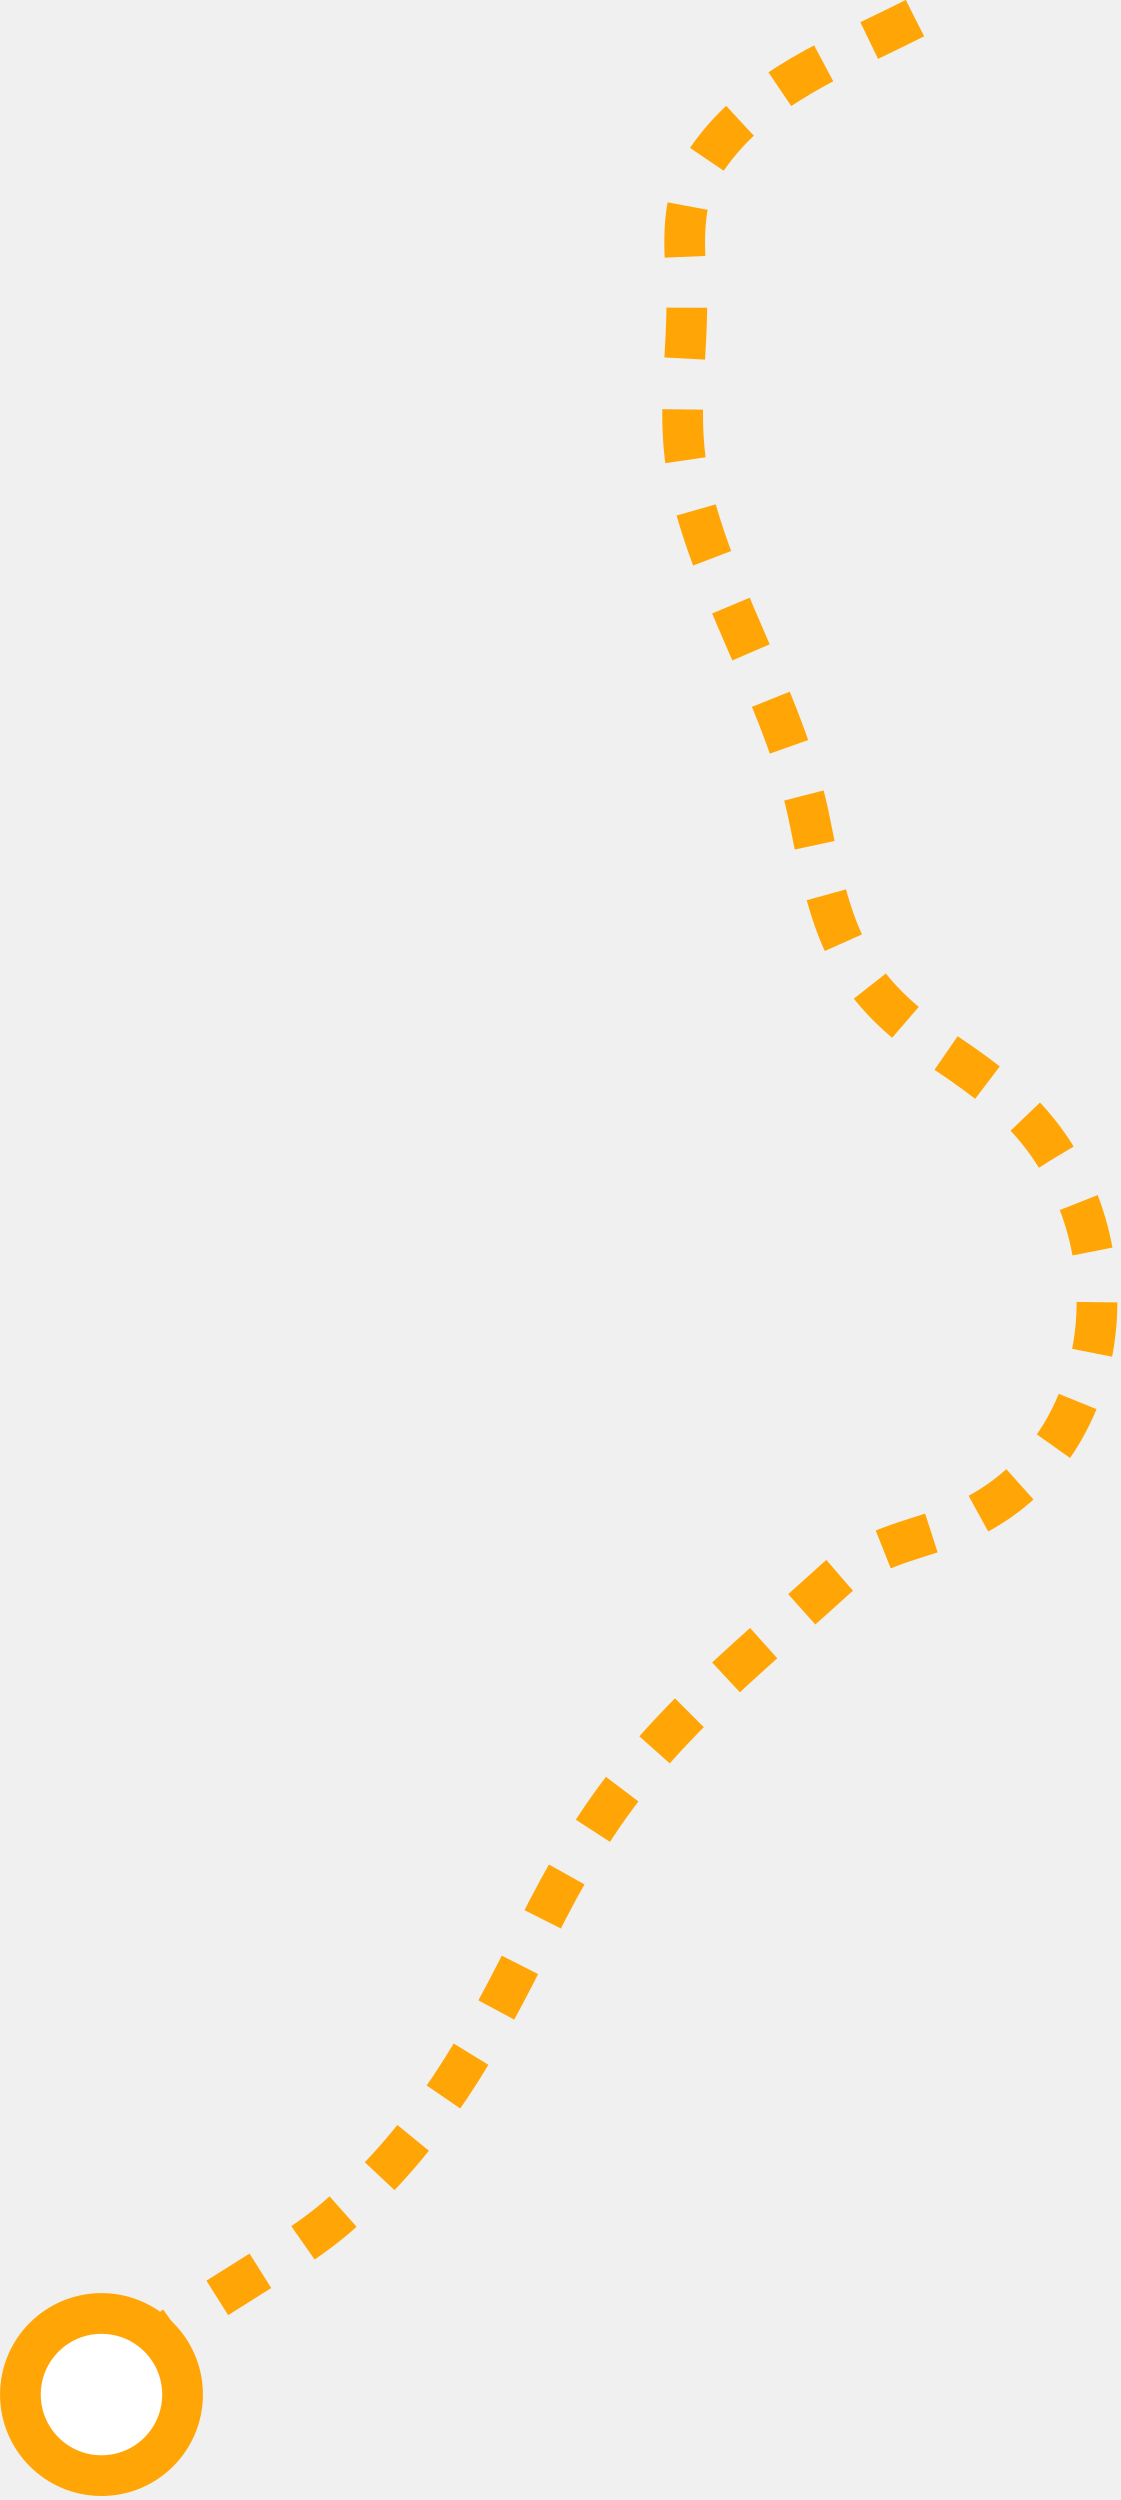
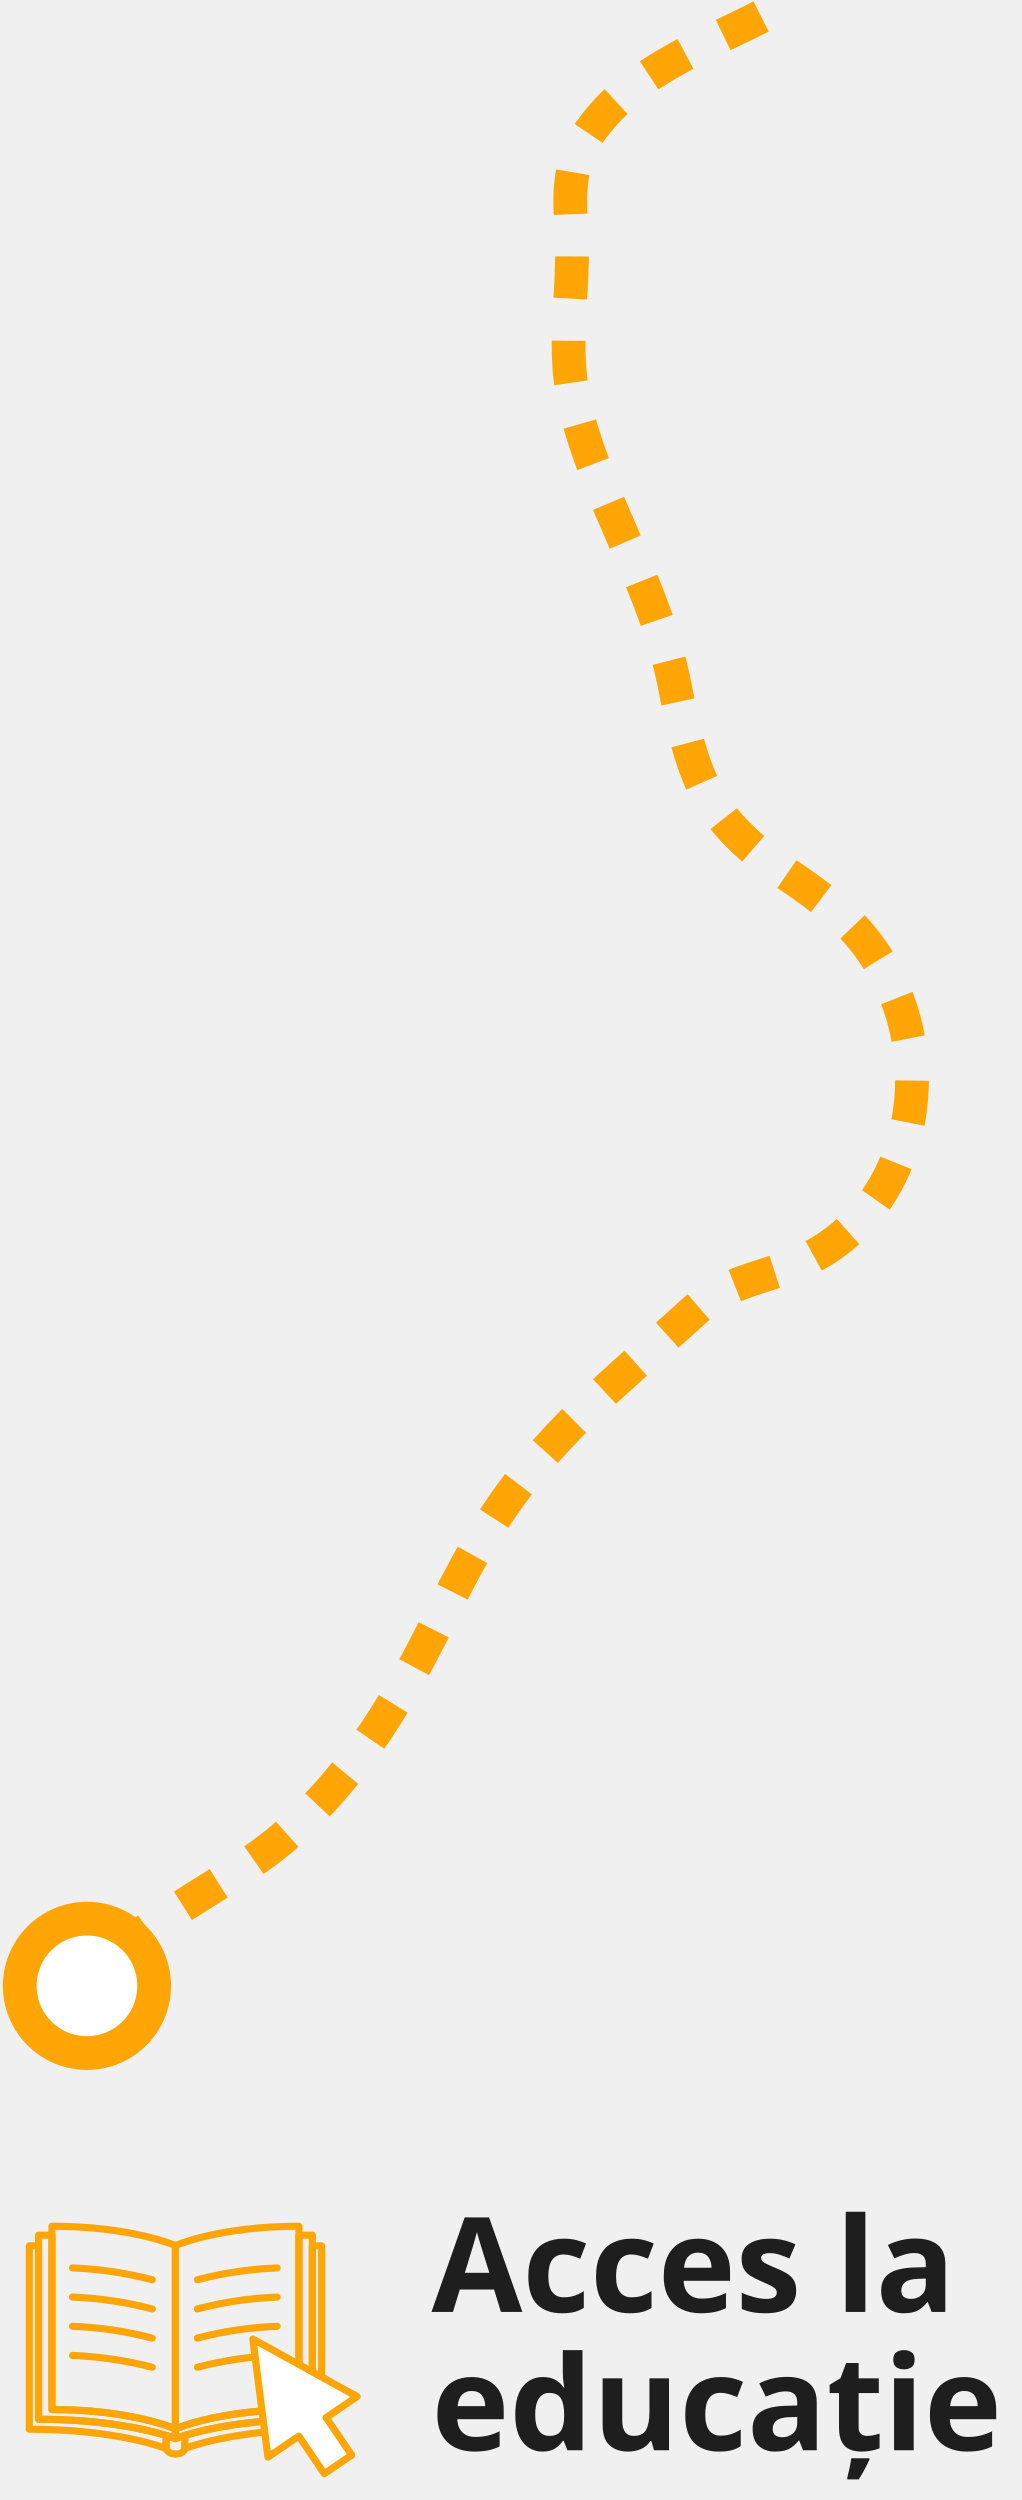
- <svg xmlns="http://www.w3.org/2000/svg" width="282" height="629" viewBox="0 0 282 629" fill="none">
-   <g clip-path="url(#clip0)">
-     <path d="M230.19 4.56C211.074 14.309 190.974 21.492 178.193 39.571C169.427 51.969 173.059 64.859 172.786 78.677C172.458 94.735 170 108.172 174.069 124.257C181.279 152.795 198.074 177.865 203.809 206.922C209.599 236.361 213.75 248.514 238.383 265.173C248.214 271.809 256.926 278.336 263.644 287.921C286.748 320.911 276.944 370.177 238.711 384.187C228.196 388.037 218.693 389.512 210.336 397.159C186.577 418.842 164.047 435.992 146.76 464.476C142.473 471.522 138.458 478.923 134.635 486.706C121.035 514.343 107.981 537.583 85.15 557.464C68.683 571.802 38.724 584.364 25.015 602.443" stroke="#FFA506" stroke-width="10.246" stroke-miterlimit="10" stroke-linejoin="round" stroke-dasharray="12.81 12.81" />
-     <path d="M25.534 622.87C36.801 622.87 45.934 613.737 45.934 602.47C45.934 591.204 36.801 582.07 25.534 582.07C14.267 582.07 5.134 591.204 5.134 602.47C5.134 613.737 14.267 622.87 25.534 622.87Z" fill="white" stroke="#FFA506" stroke-width="10.246" stroke-miterlimit="10" stroke-linecap="round" stroke-linejoin="round" />
-   </g>
-   <defs>
-     <clipPath id="clip0">
-       <rect width="281.149" height="628.005" fill="white" />
-     </clipPath>
-   </defs>
+ <svg xmlns="http://www.w3.org/2000/svg" width="310" height="759" viewBox="0 0 310 759" fill="none">
+   <path d="M231.056 5C211.939 14.749 191.84 21.932 179.059 40.011C170.292 52.409 173.925 65.299 173.652 79.118C173.324 95.175 170.866 108.612 174.935 124.697C182.145 153.235 198.94 178.305 204.675 207.362C210.464 236.801 214.615 248.954 239.248 265.613C249.08 272.249 257.791 278.776 264.51 288.361C287.613 321.351 277.809 370.617 239.576 384.627C229.062 388.477 219.558 389.952 211.202 397.599C187.443 419.282 164.913 436.432 147.626 464.916C143.338 471.962 139.324 479.363 135.5 487.146C121.9 514.783 108.847 538.023 86.016 557.904C69.548 572.242 39.59 584.804 25.881 602.883" stroke="#FFA506" stroke-width="10.246" stroke-miterlimit="10" stroke-linejoin="round" stroke-dasharray="12.81 12.81" />
+   <path d="M26.4 623.31C37.667 623.31 46.8 614.177 46.8 602.91C46.8 591.644 37.667 582.51 26.4 582.51C15.133 582.51 6 591.644 6 602.91C6 614.177 15.133 623.31 26.4 623.31Z" fill="white" stroke="#FFA506" stroke-width="10.246" stroke-miterlimit="10" stroke-linecap="round" stroke-linejoin="round" />
+   <path d="M53.259 681.756V737.423C53.259 737.423 52.303 737.004 50.443 736.367C45.414 734.691 33.546 731.539 15.778 731.539V675.889C40.1 675.889 53.259 681.756 53.259 681.756Z" stroke="#FFA506" stroke-width="2.167" stroke-linecap="round" stroke-linejoin="round" />
+   <path d="M22.015 688.545C30.189 688.864 38.304 690.067 46.219 692.132" stroke="#FFA506" stroke-width="2.167" stroke-linecap="round" stroke-linejoin="round" />
+   <path d="M22.015 697.395C30.19 697.709 38.307 698.918 46.219 700.999" stroke="#FFA506" stroke-width="2.167" stroke-linecap="round" stroke-linejoin="round" />
+   <path d="M22.015 706.262C30.189 706.572 38.306 707.775 46.219 709.849" stroke="#FFA506" stroke-width="2.167" stroke-linecap="round" stroke-linejoin="round" />
+   <path d="M22.015 715.112C30.189 715.431 38.304 716.634 46.219 718.699" stroke="#FFA506" stroke-width="2.167" stroke-linecap="round" stroke-linejoin="round" />
+   <path d="M84.118 688.545C75.944 688.864 67.828 690.067 59.913 692.132" stroke="#FFA506" stroke-width="2.167" stroke-linecap="round" stroke-linejoin="round" />
+   <path d="M84.118 697.395C75.942 697.709 67.826 698.918 59.913 700.999" stroke="#FFA506" stroke-width="2.167" stroke-linecap="round" stroke-linejoin="round" />
+   <path d="M84.118 706.262C75.943 706.572 67.827 707.775 59.913 709.849" stroke="#FFA506" stroke-width="2.167" stroke-linecap="round" stroke-linejoin="round" />
+   <path d="M84.118 715.112C75.944 715.431 67.828 716.634 59.913 718.699" stroke="#FFA506" stroke-width="2.167" stroke-linecap="round" stroke-linejoin="round" />
+   <path d="M50.442 739.4V743.372C50.442 743.372 35.859 737.506 8.889 737.506V681.839C9.844 681.839 10.783 681.839 11.705 681.839V734.489C31.719 734.489 44.977 737.741 50.442 739.4Z" stroke="#FFA506" stroke-width="2.167" stroke-linecap="round" stroke-linejoin="round" />
+   <path d="M53.259 737.424V740.374C53.259 740.374 52.321 739.989 50.444 739.402C44.979 737.726 31.787 734.491 11.706 734.491V678.606C13.097 678.606 14.455 678.606 15.779 678.606V731.54C33.547 731.54 45.348 734.675 50.444 736.368C52.304 737.005 53.259 737.424 53.259 737.424Z" stroke="#FFA506" stroke-width="2.167" stroke-linecap="round" stroke-linejoin="round" />
+   <path d="M90.756 675.889V731.539C72.988 731.539 61.187 734.674 56.092 736.367C54.231 737.004 53.259 737.423 53.259 737.423V681.756C53.259 681.756 66.417 675.889 90.756 675.889Z" stroke="#FFA506" stroke-width="2.167" stroke-linecap="round" stroke-linejoin="round" />
+   <path d="M97.645 681.839V737.506C70.675 737.506 56.092 743.372 56.092 743.372V739.4C61.556 737.724 74.748 734.489 94.829 734.489V681.956C95.751 681.839 96.69 681.839 97.645 681.839Z" stroke="#FFA506" stroke-width="2.167" stroke-linecap="round" stroke-linejoin="round" />
+   <path d="M94.829 678.606V734.491C74.714 734.491 61.556 737.743 56.092 739.402C54.214 739.989 53.259 740.374 53.259 740.374V737.424C53.259 737.424 54.231 737.005 56.092 736.368C61.12 734.692 72.988 731.54 90.756 731.54V678.606C92.063 678.606 93.438 678.606 94.829 678.606Z" stroke="#FFA506" stroke-width="2.167" stroke-linecap="round" stroke-linejoin="round" />
+   <path d="M56.091 739.402V743.375C56.091 743.375 55.89 745.051 53.359 745.051C50.828 745.051 50.442 743.375 50.442 743.375V739.402C52.32 739.989 53.258 740.374 53.258 740.374C53.258 740.374 54.214 739.989 56.091 739.402Z" stroke="#FFA506" stroke-width="2.167" stroke-linecap="round" stroke-linejoin="round" />
+   <path d="M76.76 710.135L108.407 727.601L99.02 733.971L106.764 745.369L102.607 748.185L98.45 751.001L90.723 739.603L81.336 745.973L76.76 710.135Z" fill="white" stroke="#FFA506" stroke-width="2.167" stroke-linecap="round" stroke-linejoin="round" />
+   <text fill="#1E1E1E" xml:space="preserve" style="white-space: pre" font-family="Titillium Web" font-size="40" font-weight="600" letter-spacing="0px">
+     <tspan x="131" y="701.9">Acces la </tspan>
+     <tspan x="131" y="743.9">educație</tspan>
+   </text>
</svg>
